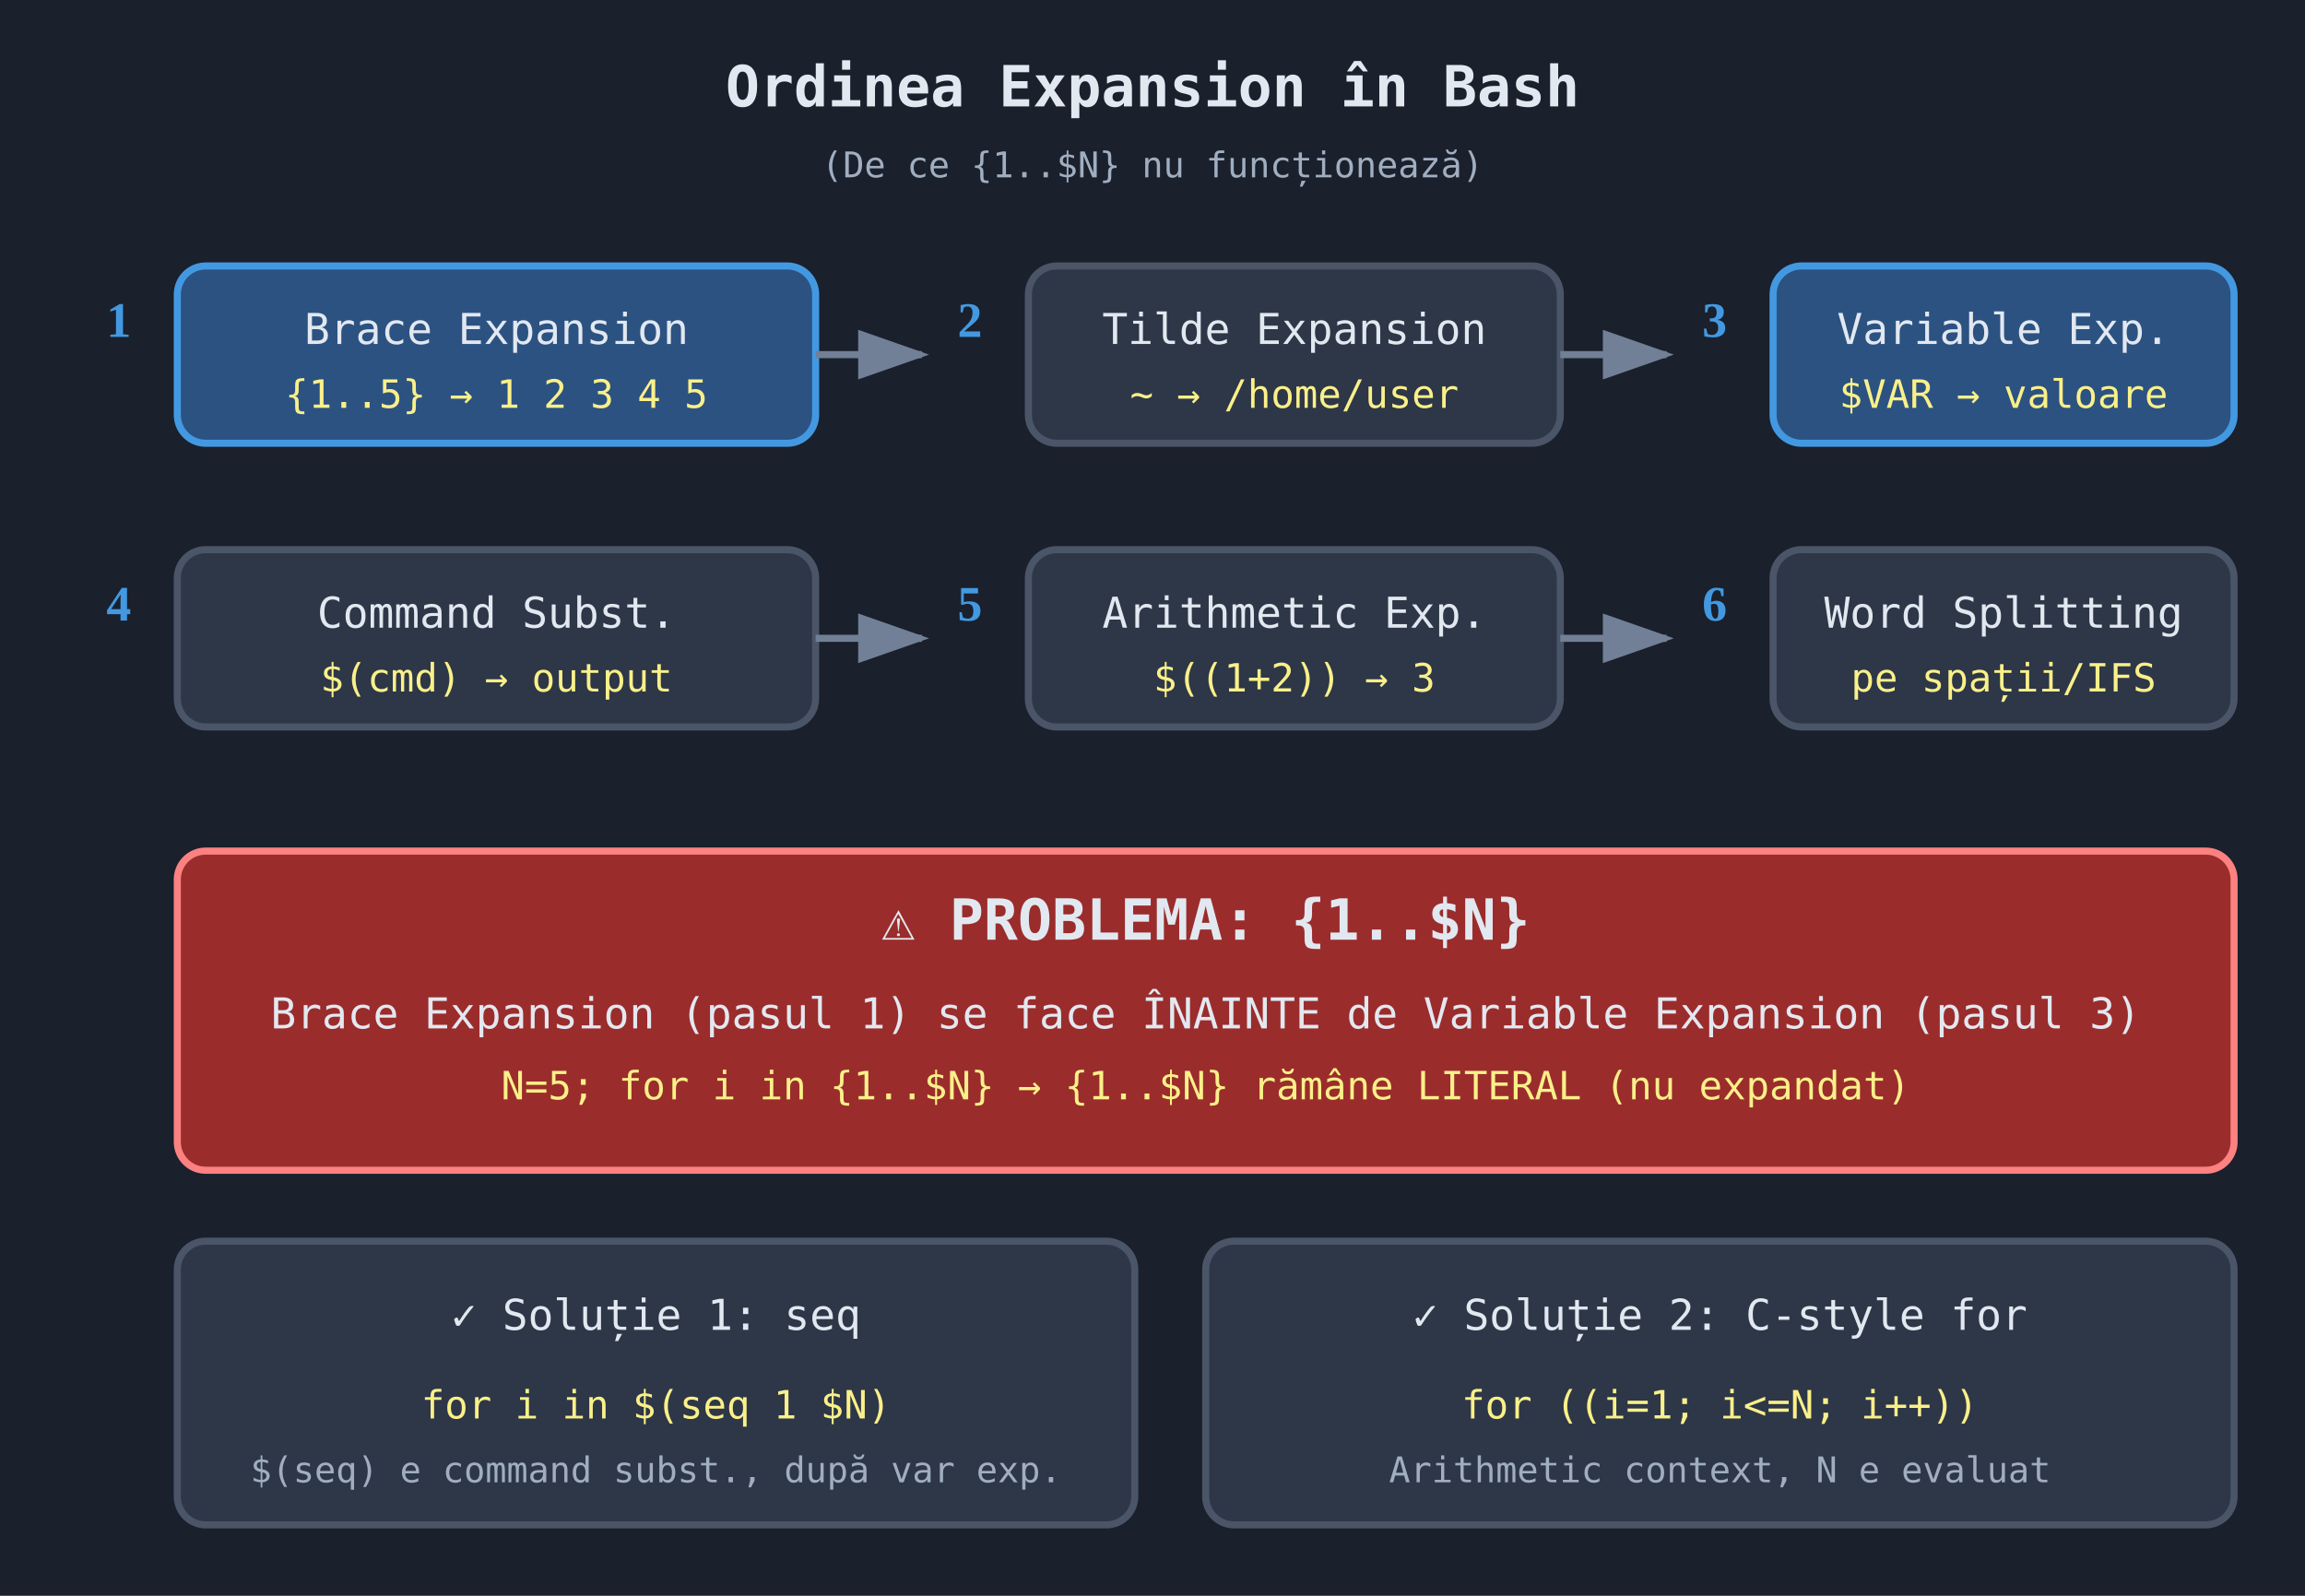
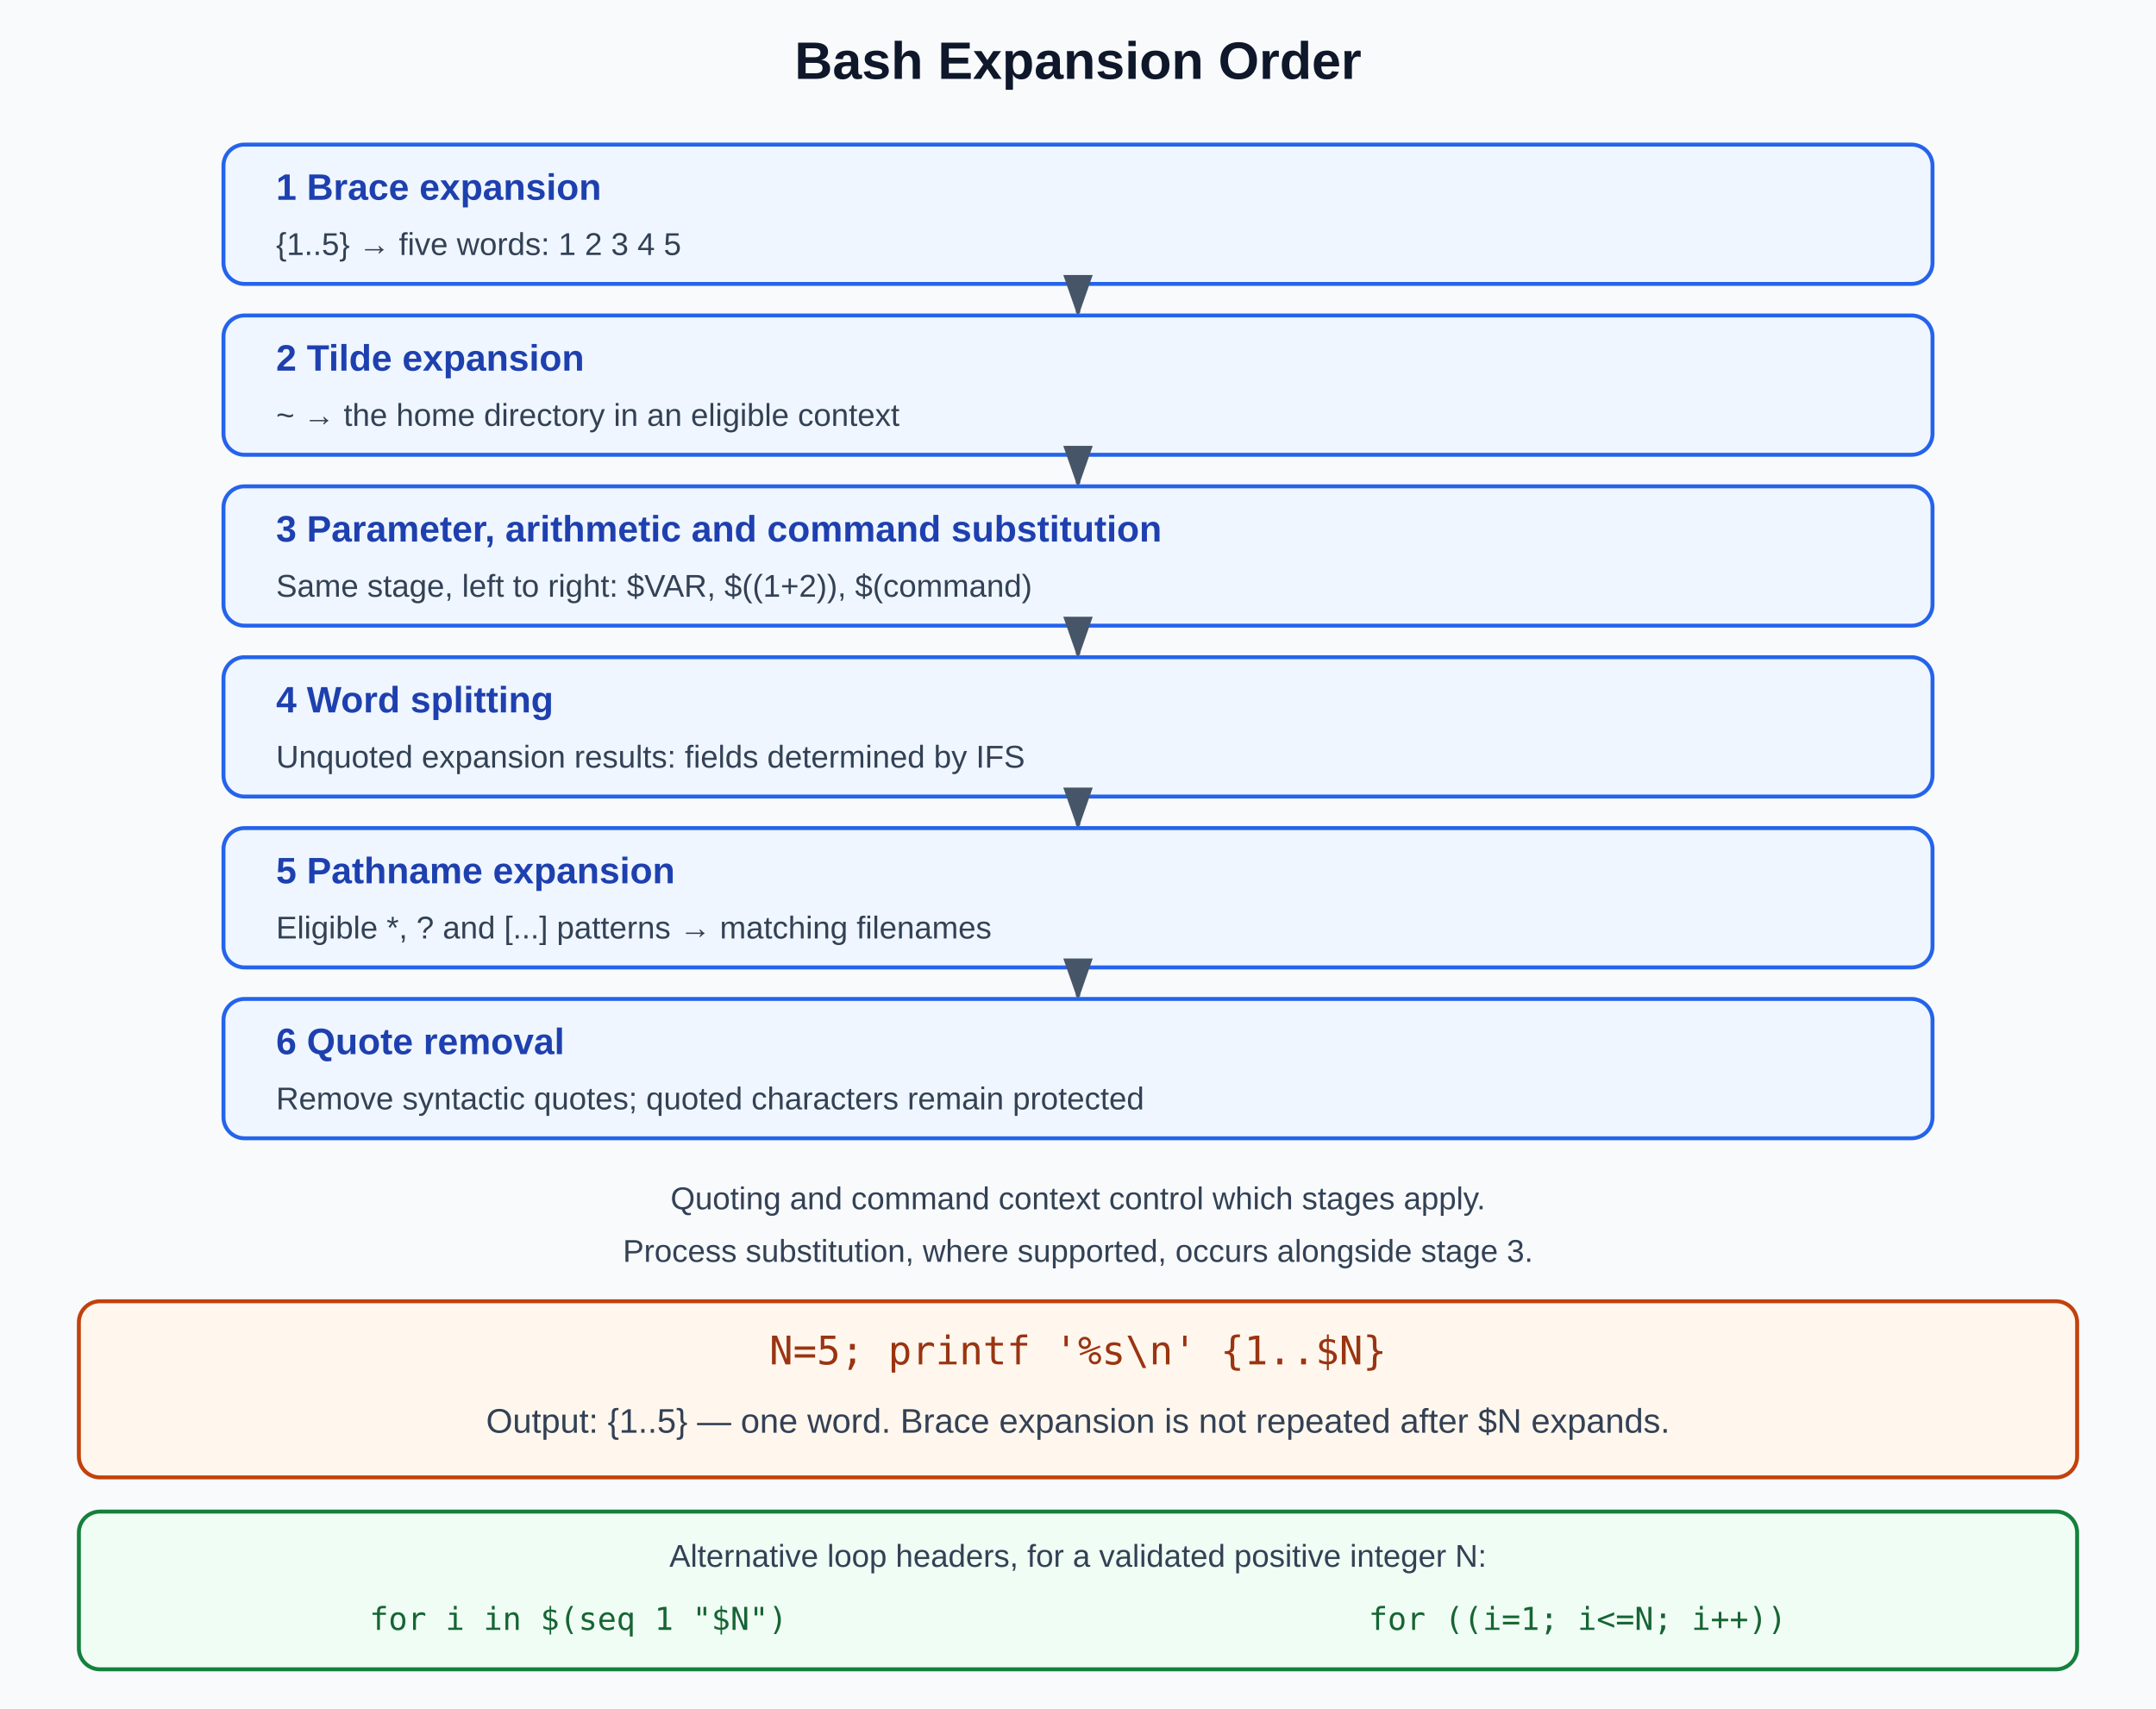
- <svg xmlns="http://www.w3.org/2000/svg" viewBox="0 0 650 450" width="650" height="450">
+ <svg xmlns="http://www.w3.org/2000/svg" viewBox="0 0 820 650" width="820" height="650" role="img" xml:lang="en" aria-labelledby="sem02-expansion-order-title sem02-expansion-order-desc">
  <defs>
-     <style>
-       .step { fill: #2d3748; stroke: #4a5568; stroke-width: 2; rx: 8; }
-       .step-active { fill: #2c5282; stroke: #4299e1; }
-       .step-problem { fill: #9b2c2c; stroke: #fc8181; }
-       .text { fill: #e2e8f0; font-family: 'Consolas', monospace; font-size: 12px; text-anchor: middle; }
-       .text-title { font-size: 16px; font-weight: bold; }
-       .text-code { font-size: 11px; fill: #faf089; }
-       .text-note { font-size: 10px; fill: #a0aec0; }
-       .arrow { stroke: #718096; stroke-width: 2; fill: none; marker-end: url(#arrowhead); }
-       .num { fill: #4299e1; font-size: 14px; font-weight: bold; }
-     </style>
-     <marker id="arrowhead" markerWidth="10" markerHeight="7" refX="9" refY="3.5" orient="auto">
-       <polygon points="0 0, 10 3.5, 0 7" fill="#718096" />
+     <marker id="sem02-expansion-order-arrow" markerWidth="10" markerHeight="7" refX="9" refY="3.5" orient="auto">
+       <polygon points="0 0, 10 3.5, 0 7" fill="#475569" />
    </marker>
  </defs>
-   <rect width="650" height="450" fill="#1a202c" />
-   <text x="325" y="30" class="text text-title">Ordinea Expansion în Bash</text>
-   <text x="325" y="50" class="text text-note">(De ce {1..$N} nu funcționează)</text>
-   <text x="30" y="95" class="num">1</text>
-   <rect x="50" y="75" width="180" height="50" class="step step-active" />
-   <text x="140" y="97" class="text">Brace Expansion</text>
-   <text x="140" y="115" class="text text-code">{1..5} → 1 2 3 4 5</text>
-   <path d="M230 100 L260 100" class="arrow" />
-   <text x="270" y="95" class="num">2</text>
-   <rect x="290" y="75" width="150" height="50" class="step" />
-   <text x="365" y="97" class="text">Tilde Expansion</text>
-   <text x="365" y="115" class="text text-code">~ → /home/user</text>
-   <path d="M440 100 L470 100" class="arrow" />
-   <text x="480" y="95" class="num">3</text>
-   <rect x="500" y="75" width="130" height="50" class="step step-active" />
-   <text x="565" y="97" class="text">Variable Exp.</text>
-   <text x="565" y="115" class="text text-code">$VAR → valoare</text>
-   <text x="30" y="175" class="num">4</text>
-   <rect x="50" y="155" width="180" height="50" class="step" />
-   <text x="140" y="177" class="text">Command Subst.</text>
-   <text x="140" y="195" class="text text-code">$(cmd) → output</text>
-   <path d="M230 180 L260 180" class="arrow" />
-   <text x="270" y="175" class="num">5</text>
-   <rect x="290" y="155" width="150" height="50" class="step" />
-   <text x="365" y="177" class="text">Arithmetic Exp.</text>
-   <text x="365" y="195" class="text text-code">$((1+2)) → 3</text>
-   <path d="M440 180 L470 180" class="arrow" />
-   <text x="480" y="175" class="num">6</text>
-   <rect x="500" y="155" width="130" height="50" class="step" />
-   <text x="565" y="177" class="text">Word Splitting</text>
-   <text x="565" y="195" class="text text-code">pe spații/IFS</text>
-   <rect x="50" y="240" width="580" height="90" class="step step-problem" />
-   <text x="340" y="265" class="text text-title">⚠ PROBLEMA: {1..$N}</text>
-   <text x="340" y="290" class="text">Brace Expansion (pasul 1) se face ÎNAINTE de Variable Expansion (pasul 3)</text>
-   <text x="340" y="310" class="text text-code">N=5; for i in {1..$N}  →  {1..$N} rămâne LITERAL (nu expandat)</text>
-   <rect x="50" y="350" width="270" height="80" class="step" />
-   <text x="185" y="375" class="text">✓ Soluție 1: seq</text>
-   <text x="185" y="400" class="text text-code">for i in $(seq 1 $N)</text>
-   <text x="185" y="418" class="text text-note">$(seq) e command subst., după var exp.</text>
-   <rect x="340" y="350" width="290" height="80" class="step" />
-   <text x="485" y="375" class="text">✓ Soluție 2: C-style for</text>
-   <text x="485" y="400" class="text text-code">for ((i=1; i&lt;=N; i++))</text>
-   <text x="485" y="418" class="text text-note">Arithmetic context, N e evaluat</text>
+   <rect width="820" height="650" fill="#f8fafc" />
+   <text x="410.0" y="30" font-family="Arial, sans-serif" font-size="20" fill="#0f172a" text-anchor="middle" font-weight="bold" id="sem02-expansion-order-text-1">Bash Expansion Order</text>
+   <rect x="85" y="55" width="650" height="53" rx="8" fill="#eff6ff" stroke="#2563eb" stroke-width="1.5" />
+   <text x="105" y="76" font-family="Arial, sans-serif" font-size="14" fill="#1e40af" font-weight="bold" id="sem02-expansion-order-text-2">1  Brace expansion</text>
+   <text x="105" y="97" font-family="Arial, sans-serif" font-size="12" fill="#334155" id="sem02-expansion-order-text-3">{1..5} → five words: 1 2 3 4 5</text>
+   <path d="M 410 108 L 410 119" fill="none" stroke="#475569" stroke-width="1.6" marker-end="url(#sem02-expansion-order-arrow)" />
+   <rect x="85" y="120" width="650" height="53" rx="8" fill="#eff6ff" stroke="#2563eb" stroke-width="1.5" />
+   <text x="105" y="141" font-family="Arial, sans-serif" font-size="14" fill="#1e40af" font-weight="bold" id="sem02-expansion-order-text-4">2  Tilde expansion</text>
+   <text x="105" y="162" font-family="Arial, sans-serif" font-size="12" fill="#334155" id="sem02-expansion-order-text-5">~ → the home directory in an eligible context</text>
+   <path d="M 410 173 L 410 184" fill="none" stroke="#475569" stroke-width="1.6" marker-end="url(#sem02-expansion-order-arrow)" />
+   <rect x="85" y="185" width="650" height="53" rx="8" fill="#eff6ff" stroke="#2563eb" stroke-width="1.5" />
+   <text x="105" y="206" font-family="Arial, sans-serif" font-size="14" fill="#1e40af" font-weight="bold" id="sem02-expansion-order-text-6">3  Parameter, arithmetic and command substitution</text>
+   <text x="105" y="227" font-family="Arial, sans-serif" font-size="12" fill="#334155" id="sem02-expansion-order-text-7">Same stage, left to right: $VAR, $((1+2)), $(command)</text>
+   <path d="M 410 238 L 410 249" fill="none" stroke="#475569" stroke-width="1.6" marker-end="url(#sem02-expansion-order-arrow)" />
+   <rect x="85" y="250" width="650" height="53" rx="8" fill="#eff6ff" stroke="#2563eb" stroke-width="1.5" />
+   <text x="105" y="271" font-family="Arial, sans-serif" font-size="14" fill="#1e40af" font-weight="bold" id="sem02-expansion-order-text-8">4  Word splitting</text>
+   <text x="105" y="292" font-family="Arial, sans-serif" font-size="12" fill="#334155" id="sem02-expansion-order-text-9">Unquoted expansion results: fields determined by IFS</text>
+   <path d="M 410 303 L 410 314" fill="none" stroke="#475569" stroke-width="1.6" marker-end="url(#sem02-expansion-order-arrow)" />
+   <rect x="85" y="315" width="650" height="53" rx="8" fill="#eff6ff" stroke="#2563eb" stroke-width="1.5" />
+   <text x="105" y="336" font-family="Arial, sans-serif" font-size="14" fill="#1e40af" font-weight="bold" id="sem02-expansion-order-text-10">5  Pathname expansion</text>
+   <text x="105" y="357" font-family="Arial, sans-serif" font-size="12" fill="#334155" id="sem02-expansion-order-text-11">Eligible *, ? and [...] patterns → matching filenames</text>
+   <path d="M 410 368 L 410 379" fill="none" stroke="#475569" stroke-width="1.6" marker-end="url(#sem02-expansion-order-arrow)" />
+   <rect x="85" y="380" width="650" height="53" rx="8" fill="#eff6ff" stroke="#2563eb" stroke-width="1.5" />
+   <text x="105" y="401" font-family="Arial, sans-serif" font-size="14" fill="#1e40af" font-weight="bold" id="sem02-expansion-order-text-12">6  Quote removal</text>
+   <text x="105" y="422" font-family="Arial, sans-serif" font-size="12" fill="#334155" id="sem02-expansion-order-text-13">Remove syntactic quotes; quoted characters remain protected</text>
+   <text x="410" y="460" font-family="Arial, sans-serif" font-size="12" fill="#334155" text-anchor="middle" id="sem02-expansion-order-text-14">Quoting and command context control which stages apply.</text>
+   <text x="410" y="480" font-family="Arial, sans-serif" font-size="12" fill="#334155" text-anchor="middle" id="sem02-expansion-order-text-15">Process substitution, where supported, occurs alongside stage 3.</text>
+   <rect x="30" y="495" width="760" height="67" rx="8" fill="#fff7ed" stroke="#c2410c" stroke-width="1.5" />
+   <text x="410" y="519" font-family="monospace" font-size="15" fill="#9a3412" text-anchor="middle" id="sem02-expansion-order-text-16">N=5; printf '%s\n' {1..$N}</text>
+   <text x="410" y="545" font-family="Arial, sans-serif" font-size="13" fill="#334155" text-anchor="middle" id="sem02-expansion-order-text-17">Output: {1..5} — one word. Brace expansion is not repeated after $N expands.</text>
+   <rect x="30" y="575" width="760" height="60" rx="8" fill="#f0fdf4" stroke="#15803d" stroke-width="1.5" />
+   <text x="410" y="596" font-family="Arial, sans-serif" font-size="12" fill="#334155" text-anchor="middle" id="sem02-expansion-order-text-18">Alternative loop headers, for a validated positive integer N:</text>
+   <text x="220" y="620" font-family="monospace" font-size="12" fill="#166534" text-anchor="middle" id="sem02-expansion-order-text-19">for i in $(seq 1 "$N")</text>
+   <text x="600" y="620" font-family="monospace" font-size="12" fill="#166534" text-anchor="middle" id="sem02-expansion-order-text-20">for ((i=1; i&lt;=N; i++))</text>
</svg>
